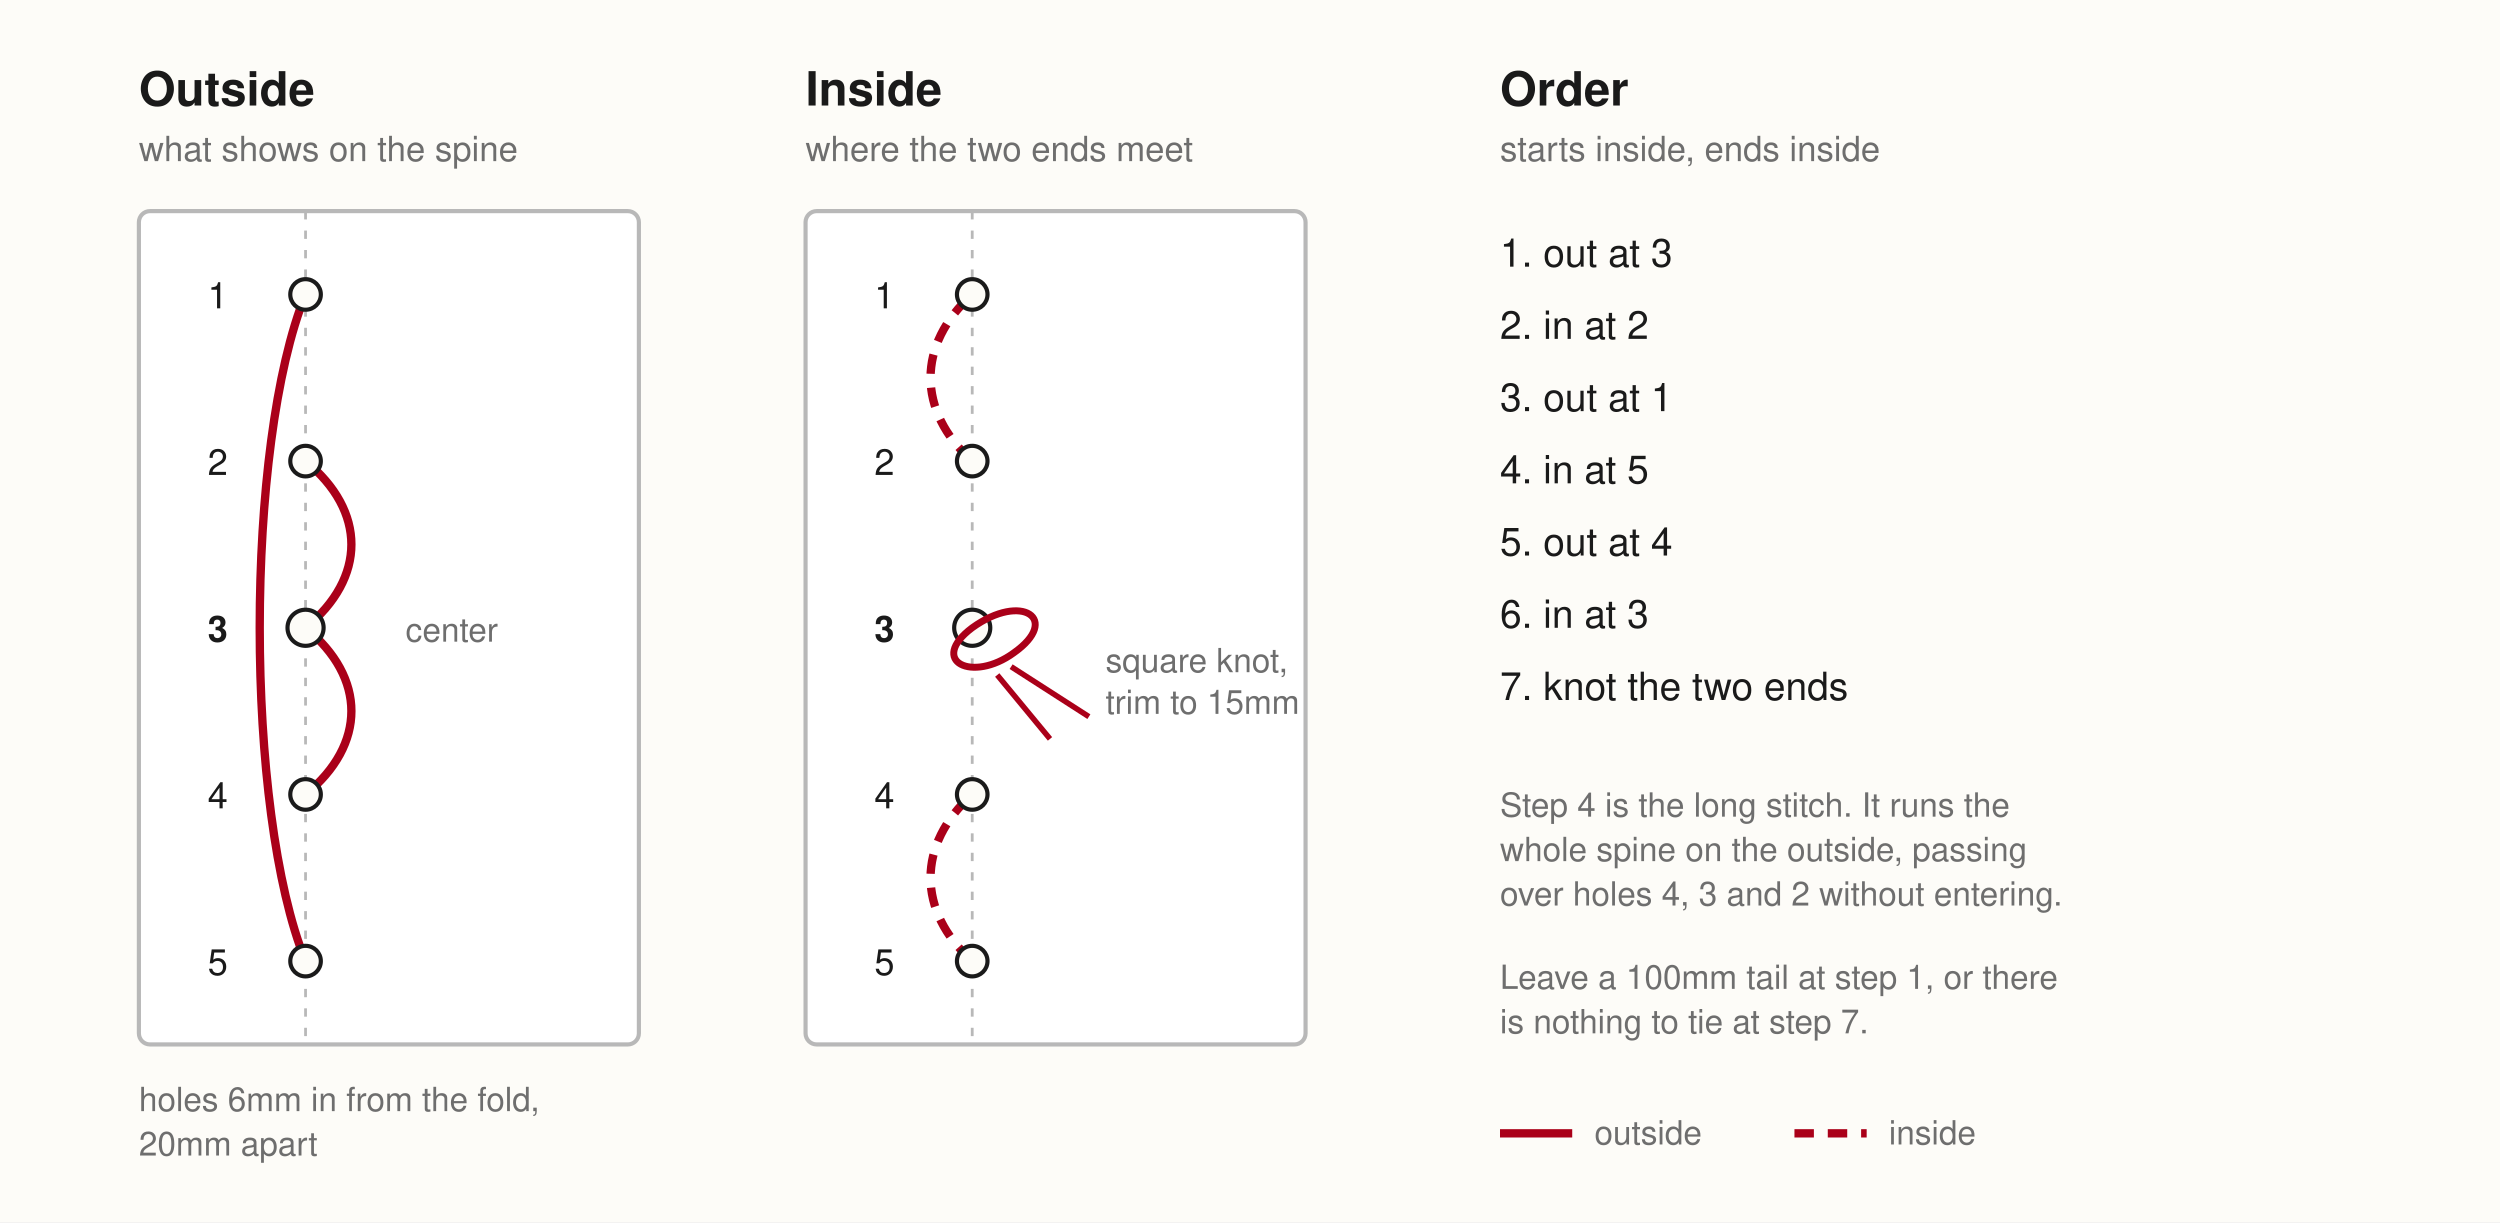
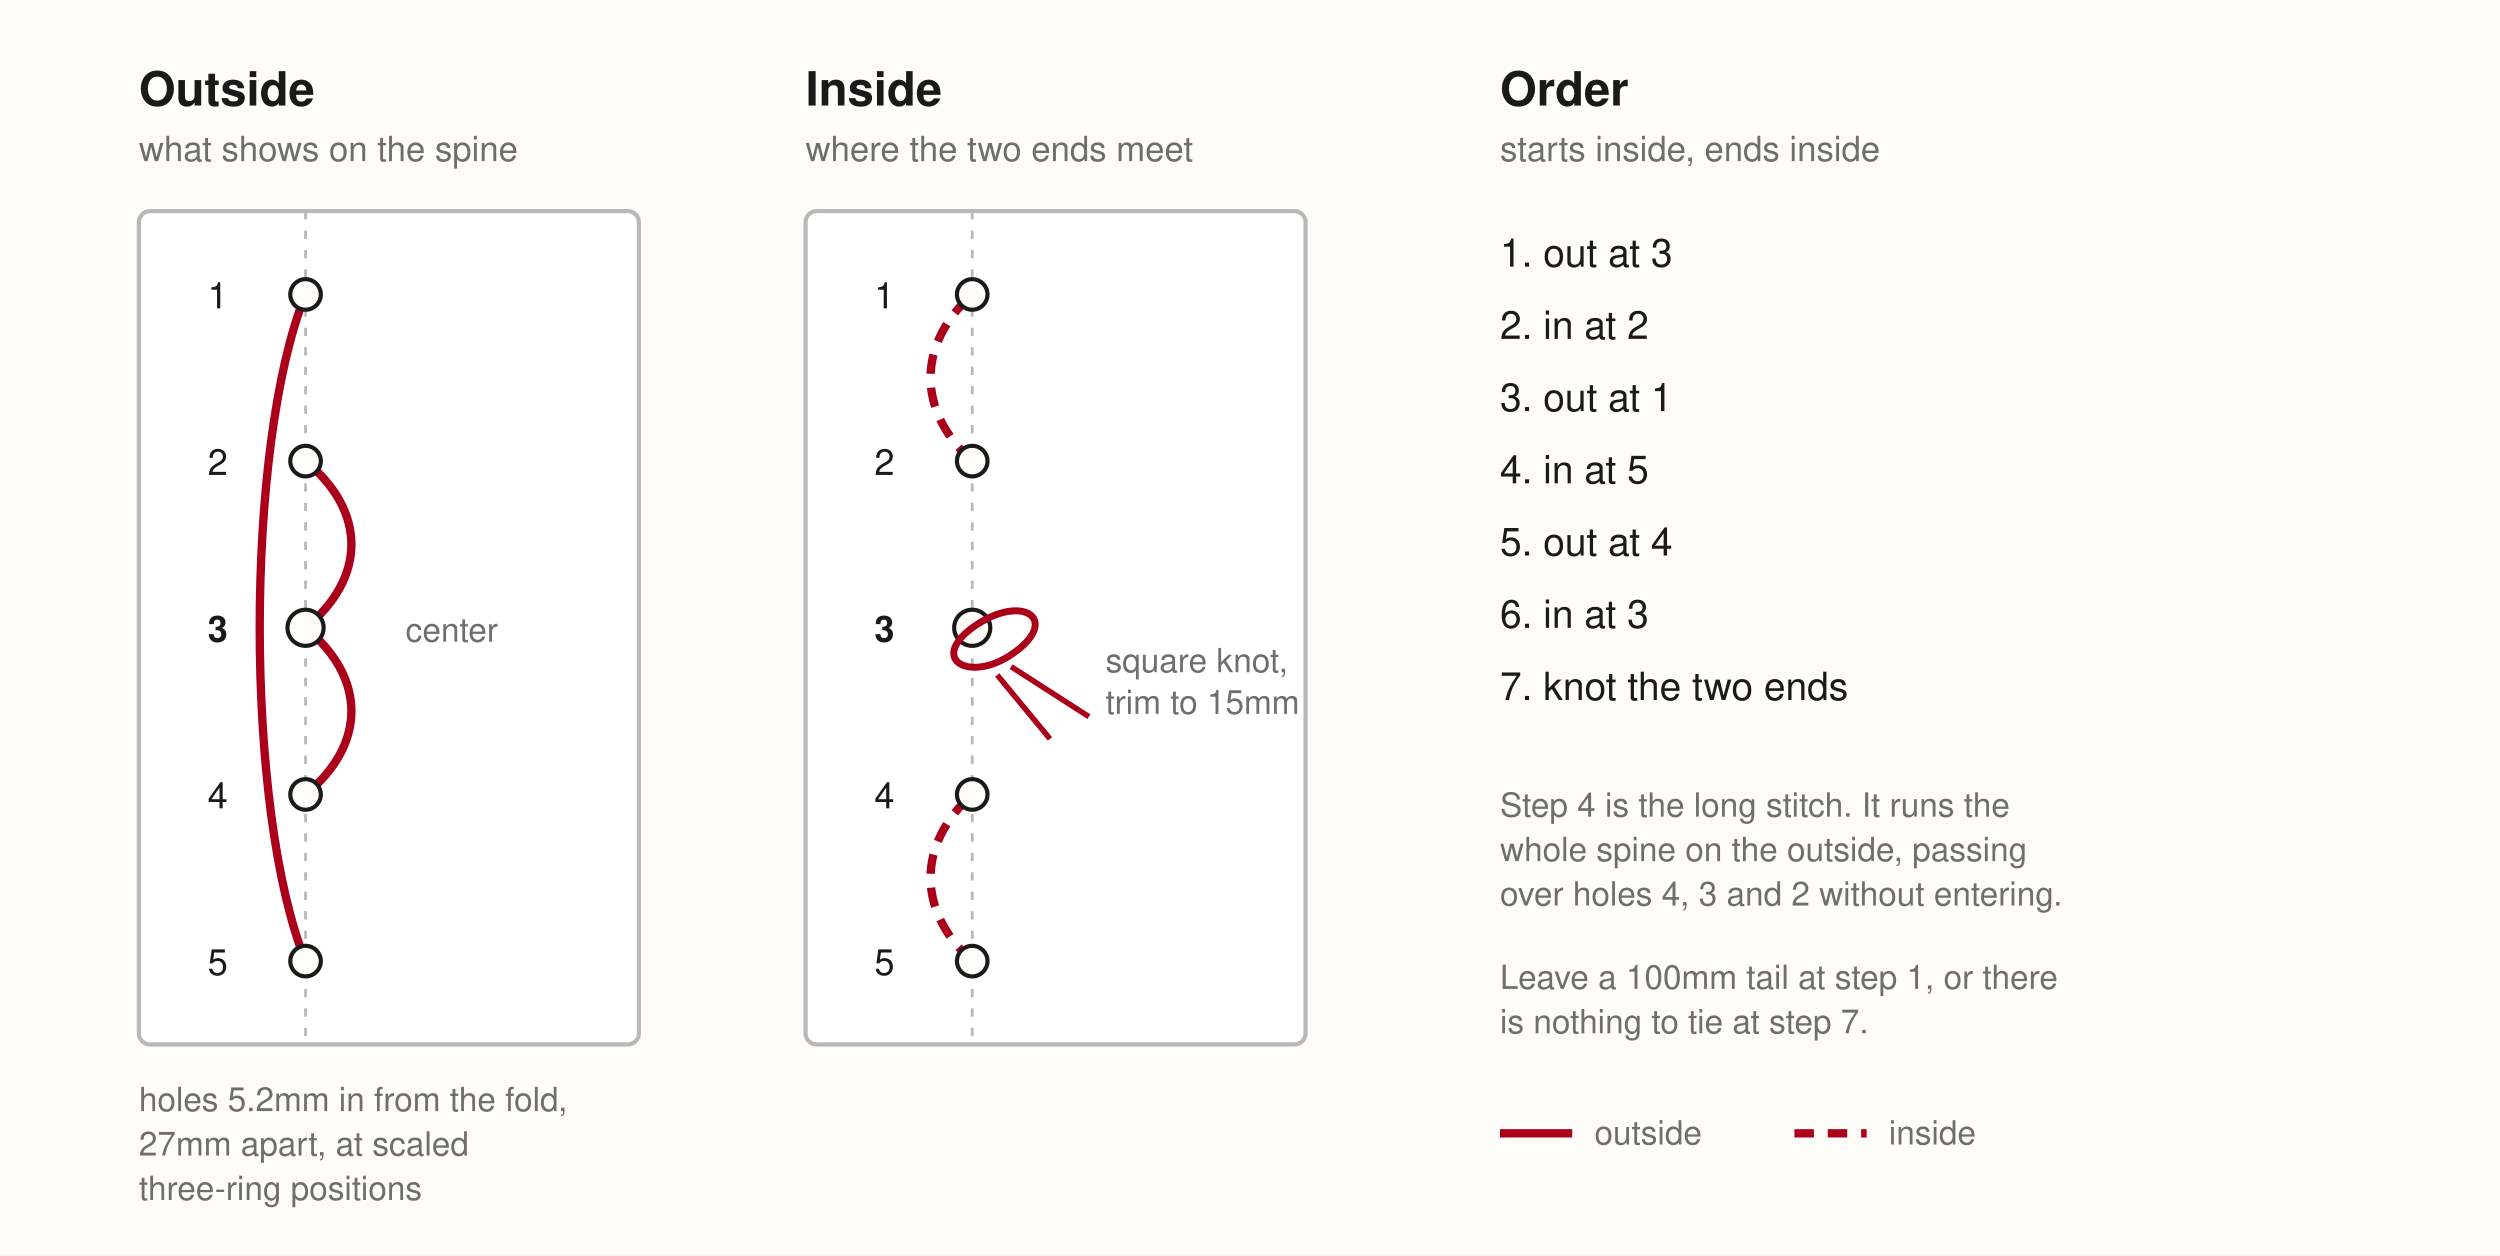
- <svg xmlns="http://www.w3.org/2000/svg" viewBox="0 0 900 440" width="900" height="440" font-family="Helvetica, Arial, sans-serif">
-   <rect width="900" height="440" fill="#FDFCF8" />
+ <svg xmlns="http://www.w3.org/2000/svg" viewBox="0 0 900 452" width="900" height="452" font-family="Helvetica, Arial, sans-serif">
+   <rect width="900" height="452" fill="#FDFCF8" />
  <text x="50" y="38" font-size="17" font-weight="bold" fill="#1A1A1A">Outside</text>
  <text x="50" y="58" font-size="12.5" fill="#6E6E6E">what shows on the spine</text>
  <rect x="50" y="76" width="180" height="300" rx="4" fill="#FFFFFF" stroke="#B8B8B8" stroke-width="1.5" />
  <line x1="110" y1="76" x2="110" y2="376" stroke="#B8B8B8" stroke-width="1" stroke-dasharray="3 4" />
  <path d="M110 106 C 88 160, 88 292, 110 346" fill="none" stroke="#AA0019" stroke-width="3" />
  <path d="M110 226 C 132 208, 132 184, 110 166" fill="none" stroke="#AA0019" stroke-width="3" />
  <path d="M110 286 C 132 268, 132 244, 110 226" fill="none" stroke="#AA0019" stroke-width="3" />
  <g fill="#FDFCF8" stroke="#1A1A1A" stroke-width="1.5">
    <circle cx="110" cy="106" r="5.5" />
    <circle cx="110" cy="166" r="5.5" />
    <circle cx="110" cy="226" r="6.5" />
    <circle cx="110" cy="286" r="5.5" />
    <circle cx="110" cy="346" r="5.5" />
  </g>
  <g font-size="13" fill="#1A1A1A" text-anchor="end">
    <text x="82" y="111">1</text>
    <text x="82" y="171">2</text>
    <text x="82" y="231" font-weight="bold">3</text>
    <text x="82" y="291">4</text>
    <text x="82" y="351">5</text>
  </g>
  <text x="146" y="231" font-size="12" fill="#6E6E6E">center</text>
-   <text x="50" y="400" font-size="12" fill="#6E6E6E">holes 6mm in from the fold,</text>
-   <text x="50" y="416" font-size="12" fill="#6E6E6E">20mm apart</text>
+   <text x="50" y="400" font-size="12" fill="#6E6E6E">holes 5.2mm in from the fold,</text>
+   <text x="50" y="416" font-size="12" fill="#6E6E6E">27mm apart, at scaled</text>
+   <text x="50" y="432" font-size="12" fill="#6E6E6E">three-ring positions</text>
  <text x="290" y="38" font-size="17" font-weight="bold" fill="#1A1A1A">Inside</text>
  <text x="290" y="58" font-size="12.5" fill="#6E6E6E">where the two ends meet</text>
  <rect x="290" y="76" width="180" height="300" rx="4" fill="#FFFFFF" stroke="#B8B8B8" stroke-width="1.5" />
  <line x1="350" y1="76" x2="350" y2="376" stroke="#B8B8B8" stroke-width="1" stroke-dasharray="3 4" />
  <path d="M350 166 C 330 148, 330 124, 350 106" fill="none" stroke="#AA0019" stroke-width="3" stroke-dasharray="7 5" />
  <path d="M350 346 C 330 328, 330 304, 350 286" fill="none" stroke="#AA0019" stroke-width="3" stroke-dasharray="7 5" />
  <g fill="#FDFCF8" stroke="#1A1A1A" stroke-width="1.5">
    <circle cx="350" cy="106" r="5.5" />
    <circle cx="350" cy="166" r="5.5" />
    <circle cx="350" cy="226" r="6.5" />
    <circle cx="350" cy="286" r="5.5" />
    <circle cx="350" cy="346" r="5.5" />
  </g>
  <g font-size="13" fill="#1A1A1A" text-anchor="end">
    <text x="322" y="111">1</text>
    <text x="322" y="171">2</text>
    <text x="322" y="231" font-weight="bold">3</text>
    <text x="322" y="291">4</text>
    <text x="322" y="351">5</text>
  </g>
  <path d="M350 226 c 18 -13, 32 -3, 15 9 c -15 11, -31 3, -15 -9 z" fill="none" stroke="#AA0019" stroke-width="2.5" />
  <line x1="364" y1="240" x2="392" y2="258" stroke="#AA0019" stroke-width="2" />
  <line x1="359" y1="243" x2="378" y2="266" stroke="#AA0019" stroke-width="2" />
  <text x="398" y="242" font-size="12" fill="#6E6E6E">square knot,</text>
  <text x="398" y="257" font-size="12" fill="#6E6E6E">trim to 15mm</text>
  <text x="540" y="38" font-size="17" font-weight="bold" fill="#1A1A1A">Order</text>
  <text x="540" y="58" font-size="12.5" fill="#6E6E6E">starts inside, ends inside</text>
  <g font-size="14" fill="#1A1A1A">
    <text x="540" y="96">1.  out at 3</text>
    <text x="540" y="122">2.  in at 2</text>
    <text x="540" y="148">3.  out at 1</text>
    <text x="540" y="174">4.  in at 5</text>
    <text x="540" y="200">5.  out at 4</text>
    <text x="540" y="226">6.  in at 3</text>
    <text x="540" y="252">7.  knot the two ends</text>
  </g>
  <g font-size="12" fill="#6E6E6E">
    <text x="540" y="294">Step 4 is the long stitch. It runs the</text>
    <text x="540" y="310">whole spine on the outside, passing</text>
    <text x="540" y="326">over holes 4, 3 and 2 without entering.</text>
    <text x="540" y="356">Leave a 100mm tail at step 1, or there</text>
    <text x="540" y="372">is nothing to tie at step 7.</text>
  </g>
  <g font-size="12" fill="#6E6E6E">
    <path d="M540 408 h 26" stroke="#AA0019" stroke-width="3" fill="none" />
    <text x="574" y="412">outside</text>
    <path d="M646 408 h 26" stroke="#AA0019" stroke-width="3" fill="none" stroke-dasharray="7 5" />
    <text x="680" y="412">inside</text>
  </g>
</svg>
